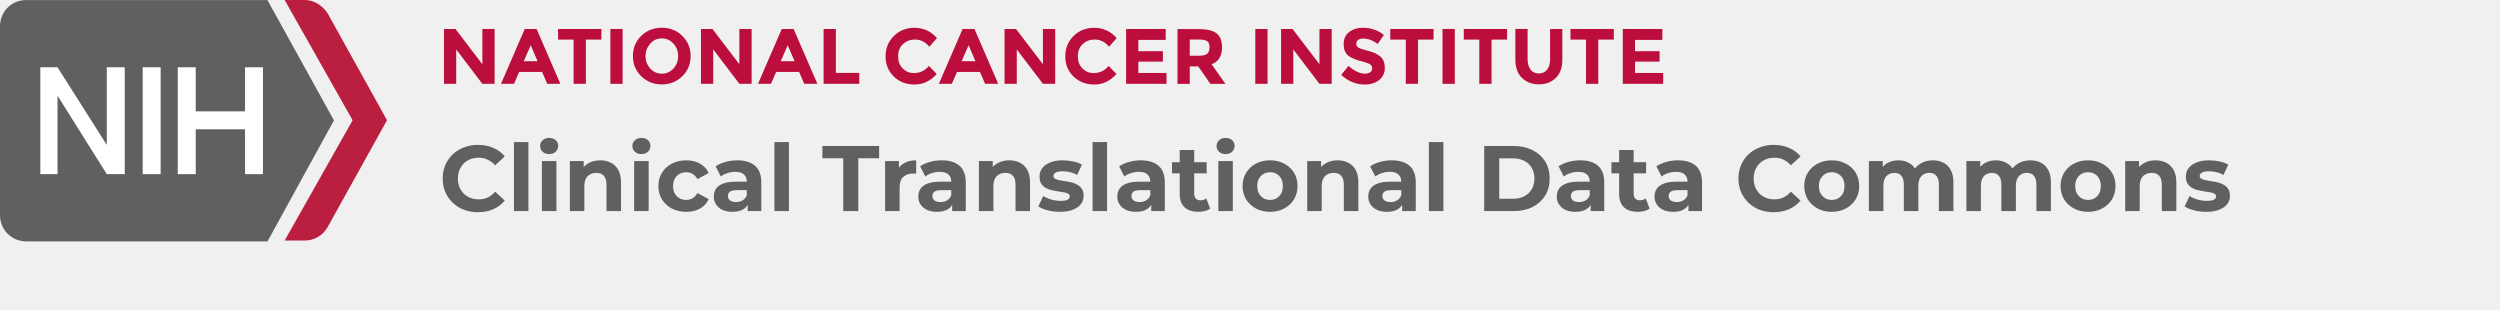
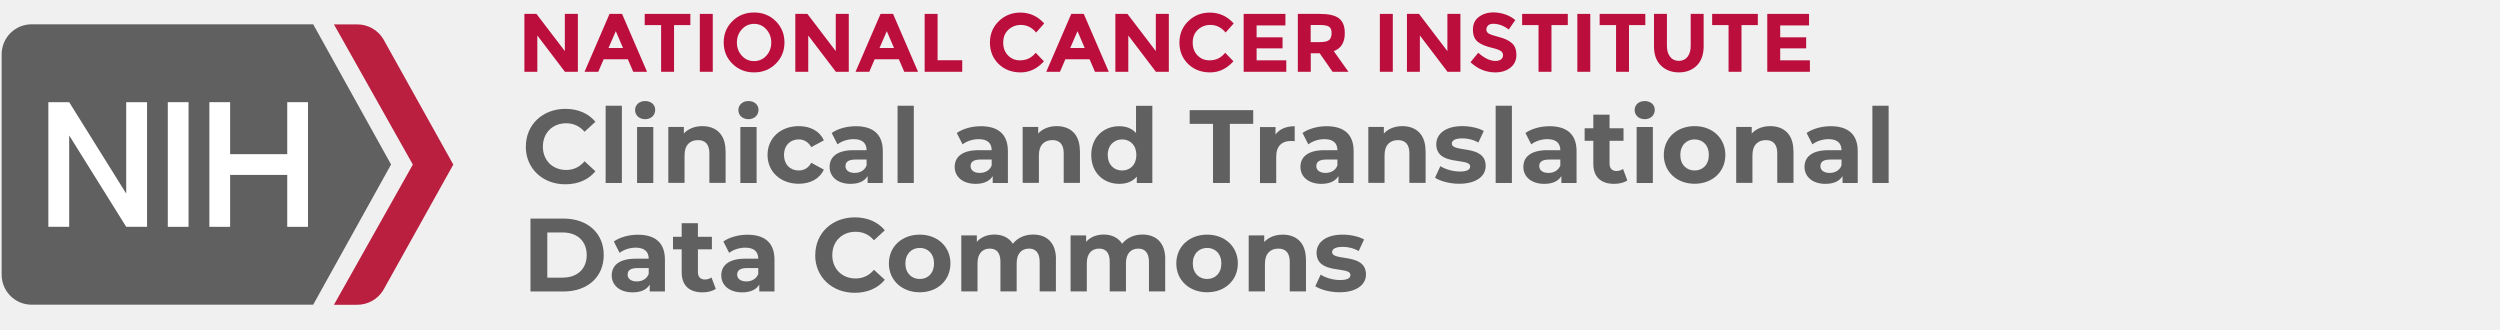
- <svg xmlns="http://www.w3.org/2000/svg" width="484" height="60" viewBox="0 0 484 60" fill="none">
-   <path d="M63.352 2.462C62.341 1.011 60.747 0 59.01 0H55.107L68.266 23.283L55.107 46.566H59.01C60.89 46.566 62.484 45.554 63.352 44.103L74.927 23.272L63.352 2.44V2.462Z" fill="#BA1F40" />
-   <path d="M64.649 23.294L51.776 0.011H5.057C2.166 0.011 0 2.319 0 5.067V41.663C0 44.411 2.166 46.73 5.068 46.73H51.787L64.66 23.294H64.649Z" fill="#606061" />
-   <path d="M31.099 13.026H27.625V33.715H31.099V13.026Z" fill="white" />
-   <path d="M20.677 13.026V28.065L11.136 13.026H7.805V33.715H11.136V18.523L20.677 33.715H24.151V13.026H20.677Z" fill="white" />
-   <path d="M47.434 13.026V21.557H37.892V13.026H34.418V33.715H37.892V25.031H47.434V33.715H50.907V13.026H47.434Z" fill="white" />
-   <path d="M93.384 5.613H95.756V16.227H93.384L88.323 9.571V16.227H85.951V5.613H88.176L93.384 12.441V5.613Z" fill="#BB0E3D" />
-   <path d="M105.941 16.227L104.951 13.931H100.501L99.511 16.227H96.992L101.589 5.613H103.887L108.484 16.227H105.966H105.941ZM102.738 8.765L101.406 11.843H104.071L102.75 8.765H102.738Z" fill="#BB0E3D" />
-   <path d="M113.422 7.665V16.227H111.05V7.665H108.043V5.613H116.43V7.665H113.422Z" fill="#BB0E3D" />
-   <path d="M118.166 5.613H120.538V16.227H118.166V5.613Z" fill="#BB0E3D" />
-   <path d="M132.092 14.762C131.016 15.812 129.696 16.338 128.118 16.338C126.541 16.338 125.221 15.812 124.145 14.762C123.069 13.711 122.531 12.405 122.531 10.853C122.531 9.302 123.069 7.995 124.145 6.945C125.221 5.894 126.541 5.369 128.118 5.369C129.696 5.369 131.016 5.894 132.092 6.945C133.168 7.995 133.706 9.302 133.706 10.853C133.706 12.405 133.168 13.711 132.092 14.762ZM131.285 10.853C131.285 9.913 130.979 9.095 130.368 8.435C129.757 7.763 129.011 7.433 128.131 7.433C127.25 7.433 126.492 7.763 125.893 8.435C125.294 9.107 124.976 9.913 124.976 10.853C124.976 11.794 125.282 12.6 125.893 13.272C126.505 13.931 127.25 14.261 128.131 14.261C129.011 14.261 129.769 13.931 130.368 13.272C130.979 12.612 131.285 11.806 131.285 10.853Z" fill="#BB0E3D" />
-   <path d="M143.142 5.613H145.514V16.227H143.142L138.081 9.571V16.227H135.709V5.613H137.934L143.142 12.441V5.613Z" fill="#BB0E3D" />
-   <path d="M155.699 16.227L154.709 13.931H150.259L149.268 16.227H146.75L151.347 5.613H153.645L158.242 16.227H155.724H155.699ZM152.496 8.765L151.163 11.843H153.829L152.508 8.765H152.496Z" fill="#BB0E3D" />
-   <path d="M159.451 16.227V5.613H161.823V14.114H166.359V16.227H159.451Z" fill="#BB0E3D" />
-   <path d="M176.971 14.139C178.133 14.139 179.086 13.675 179.832 12.759L181.348 14.323C180.138 15.678 178.72 16.363 177.081 16.363C175.443 16.363 174.098 15.85 173.035 14.811C171.971 13.773 171.445 12.478 171.445 10.903C171.445 9.327 171.983 8.02 173.059 6.957C174.135 5.907 175.455 5.382 177.02 5.382C178.769 5.382 180.223 6.041 181.397 7.373L179.918 9.046C179.172 8.118 178.231 7.654 177.118 7.654C176.226 7.654 175.468 7.947 174.832 8.521C174.196 9.107 173.878 9.889 173.878 10.878C173.878 11.868 174.172 12.662 174.771 13.26C175.37 13.858 176.091 14.152 176.947 14.152L176.971 14.139Z" fill="#BB0E3D" />
-   <path d="M190.713 16.227L189.723 13.931H185.272L184.282 16.227H181.764L186.361 5.613H188.659L193.256 16.227H190.737H190.713ZM187.51 8.765L186.177 11.843H188.842L187.522 8.765H187.51Z" fill="#BB0E3D" />
-   <path d="M201.912 5.613H204.284V16.227H201.912L196.85 9.571V16.227H194.479V5.613H196.704L201.912 12.441V5.613Z" fill="#BB0E3D" />
-   <path d="M211.766 14.139C212.928 14.139 213.881 13.675 214.627 12.759L216.143 14.323C214.933 15.678 213.515 16.363 211.876 16.363C210.238 16.363 208.893 15.85 207.83 14.811C206.766 13.773 206.24 12.478 206.24 10.903C206.24 9.327 206.778 8.02 207.854 6.957C208.93 5.907 210.25 5.382 211.815 5.382C213.563 5.382 215.018 6.041 216.192 7.373L214.713 9.046C213.967 8.118 213.025 7.654 211.913 7.654C211.02 7.654 210.262 7.947 209.627 8.521C208.991 9.107 208.673 9.889 208.673 10.878C208.673 11.868 208.967 12.662 209.566 13.26C210.165 13.858 210.886 14.152 211.742 14.152L211.766 14.139Z" fill="#BB0E3D" />
-   <path d="M225.677 5.613V7.726H220.383V9.913H225.139V11.928H220.383V14.127H225.836V16.227H218.012V5.613H225.677Z" fill="#BB0E3D" />
-   <path d="M236.584 9.144C236.584 10.841 235.912 11.941 234.567 12.441L237.256 16.24H234.334L231.975 12.857H230.337V16.24H227.965V5.626H231.999C233.65 5.626 234.836 5.907 235.533 6.457C236.229 7.006 236.584 7.91 236.584 9.144ZM233.723 10.402C234.017 10.133 234.163 9.718 234.163 9.144C234.163 8.57 234.017 8.179 233.711 7.971C233.405 7.763 232.88 7.654 232.109 7.654H230.337V10.793H232.073C232.88 10.793 233.43 10.658 233.735 10.402H233.723Z" fill="#BB0E3D" />
-   <path d="M243.027 5.613H245.399V16.227H243.027V5.613Z" fill="#BB0E3D" />
-   <path d="M255.447 5.613H257.819V16.227H255.447L250.385 9.571V16.227H248.014V5.613H250.239L255.447 12.441V5.613Z" fill="#BB0E3D" />
-   <path d="M262.919 7.739C262.686 7.922 262.576 8.178 262.576 8.484C262.576 8.789 262.711 9.033 262.992 9.217C263.273 9.4 263.909 9.607 264.924 9.864C265.938 10.12 266.721 10.487 267.271 10.976C267.833 11.476 268.102 12.197 268.102 13.15C268.102 14.102 267.748 14.872 267.026 15.47C266.305 16.069 265.376 16.362 264.202 16.362C262.515 16.362 260.999 15.739 259.654 14.493L261.072 12.759C262.222 13.76 263.273 14.261 264.251 14.261C264.691 14.261 265.034 14.163 265.278 13.98C265.523 13.797 265.657 13.54 265.657 13.223C265.657 12.905 265.523 12.649 265.266 12.466C265.009 12.282 264.483 12.087 263.701 11.892C262.466 11.598 261.562 11.22 260.987 10.743C260.412 10.267 260.131 9.534 260.131 8.52C260.131 7.507 260.498 6.737 261.219 6.188C261.94 5.638 262.845 5.369 263.933 5.369C264.642 5.369 265.351 5.491 266.061 5.736C266.77 5.98 267.393 6.322 267.919 6.774L266.721 8.508C265.804 7.812 264.85 7.458 263.86 7.458C263.469 7.458 263.151 7.556 262.931 7.739H262.919Z" fill="#BB0E3D" />
-   <path d="M274.532 7.665V16.227H272.16V7.665H269.152V5.613H277.539V7.665H274.532Z" fill="#BB0E3D" />
-   <path d="M279.275 5.613H281.647V16.227H279.275V5.613Z" fill="#BB0E3D" />
-   <path d="M288.764 7.665V16.227H286.392V7.665H283.385V5.613H291.772V7.665H288.764Z" fill="#BB0E3D" />
-   <path d="M296.317 13.492C296.709 13.981 297.247 14.225 297.919 14.225C298.591 14.225 299.117 13.981 299.508 13.492C299.9 13.003 300.095 12.332 300.095 11.477V5.614H302.467V11.55C302.467 13.089 302.039 14.274 301.196 15.092C300.34 15.923 299.252 16.326 297.931 16.326C296.611 16.326 295.511 15.91 294.655 15.08C293.799 14.249 293.371 13.065 293.371 11.538V5.602H295.743V11.464C295.743 12.319 295.938 12.979 296.33 13.48L296.317 13.492Z" fill="#BB0E3D" />
-   <path d="M309.424 7.665V16.227H307.052V7.665H304.045V5.613H312.432V7.665H309.424Z" fill="#BB0E3D" />
-   <path d="M321.833 5.613V7.726H316.54V9.913H321.296V11.928H316.54V14.127H321.992V16.227H314.168V5.613H321.833Z" fill="#BB0E3D" />
-   <path d="M92.524 41.081C91.552 41.081 90.646 40.925 89.806 40.613C88.978 40.289 88.258 39.833 87.646 39.245C87.034 38.657 86.554 37.967 86.206 37.175C85.87 36.383 85.702 35.513 85.702 34.565C85.702 33.617 85.87 32.747 86.206 31.955C86.554 31.163 87.034 30.473 87.646 29.885C88.27 29.297 88.996 28.847 89.824 28.535C90.652 28.211 91.558 28.049 92.542 28.049C93.634 28.049 94.618 28.241 95.494 28.625C96.382 28.997 97.126 29.549 97.726 30.281L95.854 32.009C95.422 31.517 94.942 31.151 94.414 30.911C93.886 30.659 93.31 30.533 92.686 30.533C92.098 30.533 91.558 30.629 91.066 30.821C90.574 31.013 90.148 31.289 89.788 31.649C89.428 32.009 89.146 32.435 88.942 32.927C88.75 33.419 88.654 33.965 88.654 34.565C88.654 35.165 88.75 35.711 88.942 36.203C89.146 36.695 89.428 37.121 89.788 37.481C90.148 37.841 90.574 38.117 91.066 38.309C91.558 38.501 92.098 38.597 92.686 38.597C93.31 38.597 93.886 38.477 94.414 38.237C94.942 37.985 95.422 37.607 95.854 37.103L97.726 38.831C97.126 39.563 96.382 40.121 95.494 40.505C94.618 40.889 93.628 41.081 92.524 41.081ZM99.497 40.865V27.509H102.305V40.865H99.497ZM104.911 40.865V31.181H107.719V40.865H104.911ZM106.315 29.831C105.799 29.831 105.379 29.681 105.055 29.381C104.731 29.081 104.569 28.709 104.569 28.265C104.569 27.821 104.731 27.449 105.055 27.149C105.379 26.849 105.799 26.699 106.315 26.699C106.831 26.699 107.251 26.843 107.575 27.131C107.899 27.407 108.061 27.767 108.061 28.211C108.061 28.679 107.899 29.069 107.575 29.381C107.263 29.681 106.843 29.831 106.315 29.831ZM116.211 31.037C116.979 31.037 117.663 31.193 118.263 31.505C118.875 31.805 119.355 32.273 119.703 32.909C120.051 33.533 120.225 34.337 120.225 35.321V40.865H117.417V35.753C117.417 34.973 117.243 34.397 116.895 34.025C116.559 33.653 116.079 33.467 115.455 33.467C115.011 33.467 114.609 33.563 114.249 33.755C113.901 33.935 113.625 34.217 113.421 34.601C113.229 34.985 113.133 35.477 113.133 36.077V40.865H110.325V31.181H113.007V33.863L112.503 33.053C112.851 32.405 113.349 31.907 113.997 31.559C114.645 31.211 115.383 31.037 116.211 31.037ZM122.771 40.865V31.181H125.579V40.865H122.771ZM124.175 29.831C123.659 29.831 123.239 29.681 122.915 29.381C122.591 29.081 122.429 28.709 122.429 28.265C122.429 27.821 122.591 27.449 122.915 27.149C123.239 26.849 123.659 26.699 124.175 26.699C124.691 26.699 125.111 26.843 125.435 27.131C125.759 27.407 125.921 27.767 125.921 28.211C125.921 28.679 125.759 29.069 125.435 29.381C125.123 29.681 124.703 29.831 124.175 29.831ZM132.865 41.009C131.821 41.009 130.891 40.799 130.075 40.379C129.259 39.947 128.617 39.353 128.149 38.597C127.693 37.841 127.465 36.983 127.465 36.023C127.465 35.051 127.693 34.193 128.149 33.449C128.617 32.693 129.259 32.105 130.075 31.685C130.891 31.253 131.821 31.037 132.865 31.037C133.885 31.037 134.773 31.253 135.529 31.685C136.285 32.105 136.843 32.711 137.203 33.503L135.025 34.673C134.773 34.217 134.455 33.881 134.071 33.665C133.699 33.449 133.291 33.341 132.847 33.341C132.367 33.341 131.935 33.449 131.551 33.665C131.167 33.881 130.861 34.187 130.633 34.583C130.417 34.979 130.309 35.459 130.309 36.023C130.309 36.587 130.417 37.067 130.633 37.463C130.861 37.859 131.167 38.165 131.551 38.381C131.935 38.597 132.367 38.705 132.847 38.705C133.291 38.705 133.699 38.603 134.071 38.399C134.455 38.183 134.773 37.841 135.025 37.373L137.203 38.561C136.843 39.341 136.285 39.947 135.529 40.379C134.773 40.799 133.885 41.009 132.865 41.009ZM144.759 40.865V38.975L144.579 38.561V35.177C144.579 34.577 144.393 34.109 144.021 33.773C143.661 33.437 143.103 33.269 142.347 33.269C141.831 33.269 141.321 33.353 140.817 33.521C140.325 33.677 139.905 33.893 139.557 34.169L138.549 32.207C139.077 31.835 139.713 31.547 140.457 31.343C141.201 31.139 141.957 31.037 142.725 31.037C144.201 31.037 145.347 31.385 146.163 32.081C146.979 32.777 147.387 33.863 147.387 35.339V40.865H144.759ZM141.807 41.009C141.051 41.009 140.403 40.883 139.863 40.631C139.323 40.367 138.909 40.013 138.621 39.569C138.333 39.125 138.189 38.627 138.189 38.075C138.189 37.499 138.327 36.995 138.603 36.563C138.891 36.131 139.341 35.795 139.953 35.555C140.565 35.303 141.363 35.177 142.347 35.177H144.921V36.815H142.653C141.993 36.815 141.537 36.923 141.285 37.139C141.045 37.355 140.925 37.625 140.925 37.949C140.925 38.309 141.063 38.597 141.339 38.813C141.627 39.017 142.017 39.119 142.509 39.119C142.977 39.119 143.397 39.011 143.769 38.795C144.141 38.567 144.411 38.237 144.579 37.805L145.011 39.101C144.807 39.725 144.435 40.199 143.895 40.523C143.355 40.847 142.659 41.009 141.807 41.009ZM149.929 40.865V27.509H152.737V40.865H149.929ZM163.249 40.865V30.641H159.217V28.265H170.197V30.641H166.165V40.865H163.249ZM171.357 40.865V31.181H174.039V33.917L173.661 33.125C173.949 32.441 174.411 31.925 175.047 31.577C175.683 31.217 176.457 31.037 177.369 31.037V33.629C177.249 33.617 177.141 33.611 177.045 33.611C176.949 33.599 176.847 33.593 176.739 33.593C175.971 33.593 175.347 33.815 174.867 34.259C174.399 34.691 174.165 35.369 174.165 36.293V40.865H171.357ZM184.345 40.865V38.975L184.165 38.561V35.177C184.165 34.577 183.979 34.109 183.607 33.773C183.247 33.437 182.689 33.269 181.933 33.269C181.417 33.269 180.907 33.353 180.403 33.521C179.911 33.677 179.491 33.893 179.143 34.169L178.135 32.207C178.663 31.835 179.299 31.547 180.043 31.343C180.787 31.139 181.543 31.037 182.311 31.037C183.787 31.037 184.933 31.385 185.749 32.081C186.565 32.777 186.973 33.863 186.973 35.339V40.865H184.345ZM181.393 41.009C180.637 41.009 179.989 40.883 179.449 40.631C178.909 40.367 178.495 40.013 178.207 39.569C177.919 39.125 177.775 38.627 177.775 38.075C177.775 37.499 177.913 36.995 178.189 36.563C178.477 36.131 178.927 35.795 179.539 35.555C180.151 35.303 180.949 35.177 181.933 35.177H184.507V36.815H182.239C181.579 36.815 181.123 36.923 180.871 37.139C180.631 37.355 180.511 37.625 180.511 37.949C180.511 38.309 180.649 38.597 180.925 38.813C181.213 39.017 181.603 39.119 182.095 39.119C182.563 39.119 182.983 39.011 183.355 38.795C183.727 38.567 183.997 38.237 184.165 37.805L184.597 39.101C184.393 39.725 184.021 40.199 183.481 40.523C182.941 40.847 182.245 41.009 181.393 41.009ZM195.401 31.037C196.169 31.037 196.853 31.193 197.453 31.505C198.065 31.805 198.545 32.273 198.893 32.909C199.241 33.533 199.415 34.337 199.415 35.321V40.865H196.607V35.753C196.607 34.973 196.433 34.397 196.085 34.025C195.749 33.653 195.269 33.467 194.645 33.467C194.201 33.467 193.799 33.563 193.439 33.755C193.091 33.935 192.815 34.217 192.611 34.601C192.419 34.985 192.323 35.477 192.323 36.077V40.865H189.515V31.181H192.197V33.863L191.693 33.053C192.041 32.405 192.539 31.907 193.187 31.559C193.835 31.211 194.573 31.037 195.401 31.037ZM205.218 41.009C204.39 41.009 203.592 40.913 202.824 40.721C202.068 40.517 201.468 40.265 201.024 39.965L201.96 37.949C202.404 38.225 202.926 38.453 203.526 38.633C204.138 38.801 204.738 38.885 205.326 38.885C205.974 38.885 206.43 38.807 206.694 38.651C206.97 38.495 207.108 38.279 207.108 38.003C207.108 37.775 207 37.607 206.784 37.499C206.58 37.379 206.304 37.289 205.956 37.229C205.608 37.169 205.224 37.109 204.804 37.049C204.396 36.989 203.982 36.911 203.562 36.815C203.142 36.707 202.758 36.551 202.41 36.347C202.062 36.143 201.78 35.867 201.564 35.519C201.36 35.171 201.258 34.721 201.258 34.169C201.258 33.557 201.432 33.017 201.78 32.549C202.14 32.081 202.656 31.715 203.328 31.451C204 31.175 204.804 31.037 205.74 31.037C206.4 31.037 207.072 31.109 207.756 31.253C208.44 31.397 209.01 31.607 209.466 31.883L208.53 33.881C208.062 33.605 207.588 33.419 207.108 33.323C206.64 33.215 206.184 33.161 205.74 33.161C205.116 33.161 204.66 33.245 204.372 33.413C204.084 33.581 203.94 33.797 203.94 34.061C203.94 34.301 204.042 34.481 204.246 34.601C204.462 34.721 204.744 34.817 205.092 34.889C205.44 34.961 205.818 35.027 206.226 35.087C206.646 35.135 207.066 35.213 207.486 35.321C207.906 35.429 208.284 35.585 208.62 35.789C208.968 35.981 209.25 36.251 209.466 36.599C209.682 36.935 209.79 37.379 209.79 37.931C209.79 38.531 209.61 39.065 209.25 39.533C208.89 39.989 208.368 40.349 207.684 40.613C207.012 40.877 206.19 41.009 205.218 41.009ZM211.523 40.865V27.509H214.331V40.865H211.523ZM222.877 40.865V38.975L222.697 38.561V35.177C222.697 34.577 222.511 34.109 222.139 33.773C221.779 33.437 221.221 33.269 220.465 33.269C219.949 33.269 219.439 33.353 218.935 33.521C218.443 33.677 218.023 33.893 217.675 34.169L216.667 32.207C217.195 31.835 217.831 31.547 218.575 31.343C219.319 31.139 220.075 31.037 220.843 31.037C222.319 31.037 223.465 31.385 224.281 32.081C225.097 32.777 225.505 33.863 225.505 35.339V40.865H222.877ZM219.925 41.009C219.169 41.009 218.521 40.883 217.981 40.631C217.441 40.367 217.027 40.013 216.739 39.569C216.451 39.125 216.307 38.627 216.307 38.075C216.307 37.499 216.445 36.995 216.721 36.563C217.009 36.131 217.459 35.795 218.071 35.555C218.683 35.303 219.481 35.177 220.465 35.177H223.039V36.815H220.771C220.111 36.815 219.655 36.923 219.403 37.139C219.163 37.355 219.043 37.625 219.043 37.949C219.043 38.309 219.181 38.597 219.457 38.813C219.745 39.017 220.135 39.119 220.627 39.119C221.095 39.119 221.515 39.011 221.887 38.795C222.259 38.567 222.529 38.237 222.697 37.805L223.129 39.101C222.925 39.725 222.553 40.199 222.013 40.523C221.473 40.847 220.777 41.009 219.925 41.009ZM232.006 41.009C230.866 41.009 229.978 40.721 229.342 40.145C228.706 39.557 228.388 38.687 228.388 37.535V29.039H231.196V37.499C231.196 37.907 231.304 38.225 231.52 38.453C231.736 38.669 232.03 38.777 232.402 38.777C232.846 38.777 233.224 38.657 233.536 38.417L234.292 40.397C234.004 40.601 233.656 40.757 233.248 40.865C232.852 40.961 232.438 41.009 232.006 41.009ZM226.894 33.557V31.397H233.608V33.557H226.894ZM235.868 40.865V31.181H238.676V40.865H235.868ZM237.272 29.831C236.756 29.831 236.336 29.681 236.012 29.381C235.688 29.081 235.526 28.709 235.526 28.265C235.526 27.821 235.688 27.449 236.012 27.149C236.336 26.849 236.756 26.699 237.272 26.699C237.788 26.699 238.208 26.843 238.532 27.131C238.856 27.407 239.018 27.767 239.018 28.211C239.018 28.679 238.856 29.069 238.532 29.381C238.22 29.681 237.8 29.831 237.272 29.831ZM245.89 41.009C244.858 41.009 243.94 40.793 243.136 40.361C242.344 39.929 241.714 39.341 241.246 38.597C240.79 37.841 240.562 36.983 240.562 36.023C240.562 35.051 240.79 34.193 241.246 33.449C241.714 32.693 242.344 32.105 243.136 31.685C243.94 31.253 244.858 31.037 245.89 31.037C246.91 31.037 247.822 31.253 248.626 31.685C249.43 32.105 250.06 32.687 250.516 33.431C250.972 34.175 251.2 35.039 251.2 36.023C251.2 36.983 250.972 37.841 250.516 38.597C250.06 39.341 249.43 39.929 248.626 40.361C247.822 40.793 246.91 41.009 245.89 41.009ZM245.89 38.705C246.358 38.705 246.778 38.597 247.15 38.381C247.522 38.165 247.816 37.859 248.032 37.463C248.248 37.055 248.356 36.575 248.356 36.023C248.356 35.459 248.248 34.979 248.032 34.583C247.816 34.187 247.522 33.881 247.15 33.665C246.778 33.449 246.358 33.341 245.89 33.341C245.422 33.341 245.002 33.449 244.63 33.665C244.258 33.881 243.958 34.187 243.73 34.583C243.514 34.979 243.406 35.459 243.406 36.023C243.406 36.575 243.514 37.055 243.73 37.463C243.958 37.859 244.258 38.165 244.63 38.381C245.002 38.597 245.422 38.705 245.89 38.705ZM258.963 31.037C259.731 31.037 260.415 31.193 261.015 31.505C261.627 31.805 262.107 32.273 262.455 32.909C262.803 33.533 262.977 34.337 262.977 35.321V40.865H260.169V35.753C260.169 34.973 259.995 34.397 259.647 34.025C259.311 33.653 258.831 33.467 258.207 33.467C257.763 33.467 257.361 33.563 257.001 33.755C256.653 33.935 256.377 34.217 256.173 34.601C255.981 34.985 255.885 35.477 255.885 36.077V40.865H253.077V31.181H255.759V33.863L255.255 33.053C255.603 32.405 256.101 31.907 256.749 31.559C257.397 31.211 258.135 31.037 258.963 31.037ZM271.463 40.865V38.975L271.283 38.561V35.177C271.283 34.577 271.097 34.109 270.725 33.773C270.365 33.437 269.807 33.269 269.051 33.269C268.535 33.269 268.025 33.353 267.521 33.521C267.029 33.677 266.609 33.893 266.261 34.169L265.253 32.207C265.781 31.835 266.417 31.547 267.161 31.343C267.905 31.139 268.661 31.037 269.429 31.037C270.905 31.037 272.051 31.385 272.867 32.081C273.683 32.777 274.091 33.863 274.091 35.339V40.865H271.463ZM268.511 41.009C267.755 41.009 267.107 40.883 266.567 40.631C266.027 40.367 265.613 40.013 265.325 39.569C265.037 39.125 264.893 38.627 264.893 38.075C264.893 37.499 265.031 36.995 265.307 36.563C265.595 36.131 266.045 35.795 266.657 35.555C267.269 35.303 268.067 35.177 269.051 35.177H271.625V36.815H269.357C268.697 36.815 268.241 36.923 267.989 37.139C267.749 37.355 267.629 37.625 267.629 37.949C267.629 38.309 267.767 38.597 268.043 38.813C268.331 39.017 268.721 39.119 269.213 39.119C269.681 39.119 270.101 39.011 270.473 38.795C270.845 38.567 271.115 38.237 271.283 37.805L271.715 39.101C271.511 39.725 271.139 40.199 270.599 40.523C270.059 40.847 269.363 41.009 268.511 41.009ZM276.632 40.865V27.509H279.44V40.865H276.632ZM287.342 40.865V28.265H293.066C294.434 28.265 295.64 28.529 296.684 29.057C297.728 29.573 298.544 30.299 299.132 31.235C299.72 32.171 300.014 33.281 300.014 34.565C300.014 35.837 299.72 36.947 299.132 37.895C298.544 38.831 297.728 39.563 296.684 40.091C295.64 40.607 294.434 40.865 293.066 40.865H287.342ZM290.258 38.471H292.922C293.762 38.471 294.488 38.315 295.1 38.003C295.724 37.679 296.204 37.223 296.54 36.635C296.888 36.047 297.062 35.357 297.062 34.565C297.062 33.761 296.888 33.071 296.54 32.495C296.204 31.907 295.724 31.457 295.1 31.145C294.488 30.821 293.762 30.659 292.922 30.659H290.258V38.471ZM307.955 40.865V38.975L307.775 38.561V35.177C307.775 34.577 307.589 34.109 307.217 33.773C306.857 33.437 306.299 33.269 305.543 33.269C305.027 33.269 304.517 33.353 304.013 33.521C303.521 33.677 303.101 33.893 302.753 34.169L301.745 32.207C302.273 31.835 302.909 31.547 303.653 31.343C304.397 31.139 305.153 31.037 305.921 31.037C307.397 31.037 308.543 31.385 309.359 32.081C310.175 32.777 310.583 33.863 310.583 35.339V40.865H307.955ZM305.003 41.009C304.247 41.009 303.599 40.883 303.059 40.631C302.519 40.367 302.105 40.013 301.817 39.569C301.529 39.125 301.385 38.627 301.385 38.075C301.385 37.499 301.523 36.995 301.799 36.563C302.087 36.131 302.537 35.795 303.149 35.555C303.761 35.303 304.559 35.177 305.543 35.177H308.117V36.815H305.849C305.189 36.815 304.733 36.923 304.481 37.139C304.241 37.355 304.121 37.625 304.121 37.949C304.121 38.309 304.259 38.597 304.535 38.813C304.823 39.017 305.213 39.119 305.705 39.119C306.173 39.119 306.593 39.011 306.965 38.795C307.337 38.567 307.607 38.237 307.775 37.805L308.207 39.101C308.003 39.725 307.631 40.199 307.091 40.523C306.551 40.847 305.855 41.009 305.003 41.009ZM317.084 41.009C315.944 41.009 315.056 40.721 314.42 40.145C313.784 39.557 313.466 38.687 313.466 37.535V29.039H316.274V37.499C316.274 37.907 316.382 38.225 316.598 38.453C316.814 38.669 317.108 38.777 317.48 38.777C317.924 38.777 318.302 38.657 318.614 38.417L319.37 40.397C319.082 40.601 318.734 40.757 318.326 40.865C317.93 40.961 317.516 41.009 317.084 41.009ZM311.972 33.557V31.397H318.686V33.557H311.972ZM326.886 40.865V38.975L326.706 38.561V35.177C326.706 34.577 326.52 34.109 326.148 33.773C325.788 33.437 325.23 33.269 324.474 33.269C323.958 33.269 323.448 33.353 322.944 33.521C322.452 33.677 322.032 33.893 321.684 34.169L320.676 32.207C321.204 31.835 321.84 31.547 322.584 31.343C323.328 31.139 324.084 31.037 324.852 31.037C326.328 31.037 327.474 31.385 328.29 32.081C329.106 32.777 329.514 33.863 329.514 35.339V40.865H326.886ZM323.934 41.009C323.178 41.009 322.53 40.883 321.99 40.631C321.45 40.367 321.036 40.013 320.748 39.569C320.46 39.125 320.316 38.627 320.316 38.075C320.316 37.499 320.454 36.995 320.73 36.563C321.018 36.131 321.468 35.795 322.08 35.555C322.692 35.303 323.49 35.177 324.474 35.177H327.048V36.815H324.78C324.12 36.815 323.664 36.923 323.412 37.139C323.172 37.355 323.052 37.625 323.052 37.949C323.052 38.309 323.19 38.597 323.466 38.813C323.754 39.017 324.144 39.119 324.636 39.119C325.104 39.119 325.524 39.011 325.896 38.795C326.268 38.567 326.538 38.237 326.706 37.805L327.138 39.101C326.934 39.725 326.562 40.199 326.022 40.523C325.482 40.847 324.786 41.009 323.934 41.009ZM343.381 41.081C342.409 41.081 341.503 40.925 340.663 40.613C339.835 40.289 339.115 39.833 338.503 39.245C337.891 38.657 337.411 37.967 337.063 37.175C336.727 36.383 336.559 35.513 336.559 34.565C336.559 33.617 336.727 32.747 337.063 31.955C337.411 31.163 337.891 30.473 338.503 29.885C339.127 29.297 339.853 28.847 340.681 28.535C341.509 28.211 342.415 28.049 343.399 28.049C344.491 28.049 345.475 28.241 346.351 28.625C347.239 28.997 347.983 29.549 348.583 30.281L346.711 32.009C346.279 31.517 345.799 31.151 345.271 30.911C344.743 30.659 344.167 30.533 343.543 30.533C342.955 30.533 342.415 30.629 341.923 30.821C341.431 31.013 341.005 31.289 340.645 31.649C340.285 32.009 340.003 32.435 339.799 32.927C339.607 33.419 339.511 33.965 339.511 34.565C339.511 35.165 339.607 35.711 339.799 36.203C340.003 36.695 340.285 37.121 340.645 37.481C341.005 37.841 341.431 38.117 341.923 38.309C342.415 38.501 342.955 38.597 343.543 38.597C344.167 38.597 344.743 38.477 345.271 38.237C345.799 37.985 346.279 37.607 346.711 37.103L348.583 38.831C347.983 39.563 347.239 40.121 346.351 40.505C345.475 40.889 344.485 41.081 343.381 41.081ZM354.629 41.009C353.597 41.009 352.679 40.793 351.875 40.361C351.083 39.929 350.453 39.341 349.985 38.597C349.529 37.841 349.301 36.983 349.301 36.023C349.301 35.051 349.529 34.193 349.985 33.449C350.453 32.693 351.083 32.105 351.875 31.685C352.679 31.253 353.597 31.037 354.629 31.037C355.649 31.037 356.561 31.253 357.365 31.685C358.169 32.105 358.799 32.687 359.255 33.431C359.711 34.175 359.939 35.039 359.939 36.023C359.939 36.983 359.711 37.841 359.255 38.597C358.799 39.341 358.169 39.929 357.365 40.361C356.561 40.793 355.649 41.009 354.629 41.009ZM354.629 38.705C355.097 38.705 355.517 38.597 355.889 38.381C356.261 38.165 356.555 37.859 356.771 37.463C356.987 37.055 357.095 36.575 357.095 36.023C357.095 35.459 356.987 34.979 356.771 34.583C356.555 34.187 356.261 33.881 355.889 33.665C355.517 33.449 355.097 33.341 354.629 33.341C354.161 33.341 353.741 33.449 353.369 33.665C352.997 33.881 352.697 34.187 352.469 34.583C352.253 34.979 352.145 35.459 352.145 36.023C352.145 36.575 352.253 37.055 352.469 37.463C352.697 37.859 352.997 38.165 353.369 38.381C353.741 38.597 354.161 38.705 354.629 38.705ZM374.218 31.037C374.986 31.037 375.664 31.193 376.252 31.505C376.852 31.805 377.32 32.273 377.656 32.909C378.004 33.533 378.178 34.337 378.178 35.321V40.865H375.37V35.753C375.37 34.973 375.208 34.397 374.884 34.025C374.56 33.653 374.104 33.467 373.516 33.467C373.108 33.467 372.742 33.563 372.418 33.755C372.094 33.935 371.842 34.211 371.662 34.583C371.482 34.955 371.392 35.429 371.392 36.005V40.865H368.584V35.753C368.584 34.973 368.422 34.397 368.098 34.025C367.786 33.653 367.336 33.467 366.748 33.467C366.34 33.467 365.974 33.563 365.65 33.755C365.326 33.935 365.074 34.211 364.894 34.583C364.714 34.955 364.624 35.429 364.624 36.005V40.865H361.816V31.181H364.498V33.827L363.994 33.053C364.33 32.393 364.804 31.895 365.416 31.559C366.04 31.211 366.748 31.037 367.54 31.037C368.428 31.037 369.202 31.265 369.862 31.721C370.534 32.165 370.978 32.849 371.194 33.773L370.204 33.503C370.528 32.747 371.044 32.147 371.752 31.703C372.472 31.259 373.294 31.037 374.218 31.037ZM393.096 31.037C393.864 31.037 394.542 31.193 395.13 31.505C395.73 31.805 396.198 32.273 396.534 32.909C396.882 33.533 397.056 34.337 397.056 35.321V40.865H394.248V35.753C394.248 34.973 394.086 34.397 393.762 34.025C393.438 33.653 392.982 33.467 392.394 33.467C391.986 33.467 391.62 33.563 391.296 33.755C390.972 33.935 390.72 34.211 390.54 34.583C390.36 34.955 390.27 35.429 390.27 36.005V40.865H387.462V35.753C387.462 34.973 387.3 34.397 386.976 34.025C386.664 33.653 386.214 33.467 385.626 33.467C385.218 33.467 384.852 33.563 384.528 33.755C384.204 33.935 383.952 34.211 383.772 34.583C383.592 34.955 383.502 35.429 383.502 36.005V40.865H380.694V31.181H383.376V33.827L382.872 33.053C383.208 32.393 383.682 31.895 384.294 31.559C384.918 31.211 385.626 31.037 386.418 31.037C387.306 31.037 388.08 31.265 388.74 31.721C389.412 32.165 389.856 32.849 390.072 33.773L389.082 33.503C389.406 32.747 389.922 32.147 390.63 31.703C391.35 31.259 392.172 31.037 393.096 31.037ZM404.252 41.009C403.22 41.009 402.302 40.793 401.498 40.361C400.706 39.929 400.076 39.341 399.608 38.597C399.152 37.841 398.924 36.983 398.924 36.023C398.924 35.051 399.152 34.193 399.608 33.449C400.076 32.693 400.706 32.105 401.498 31.685C402.302 31.253 403.22 31.037 404.252 31.037C405.272 31.037 406.184 31.253 406.988 31.685C407.792 32.105 408.422 32.687 408.878 33.431C409.334 34.175 409.562 35.039 409.562 36.023C409.562 36.983 409.334 37.841 408.878 38.597C408.422 39.341 407.792 39.929 406.988 40.361C406.184 40.793 405.272 41.009 404.252 41.009ZM404.252 38.705C404.72 38.705 405.14 38.597 405.512 38.381C405.884 38.165 406.178 37.859 406.394 37.463C406.61 37.055 406.718 36.575 406.718 36.023C406.718 35.459 406.61 34.979 406.394 34.583C406.178 34.187 405.884 33.881 405.512 33.665C405.14 33.449 404.72 33.341 404.252 33.341C403.784 33.341 403.364 33.449 402.992 33.665C402.62 33.881 402.32 34.187 402.092 34.583C401.876 34.979 401.768 35.459 401.768 36.023C401.768 36.575 401.876 37.055 402.092 37.463C402.32 37.859 402.62 38.165 402.992 38.381C403.364 38.597 403.784 38.705 404.252 38.705ZM417.325 31.037C418.093 31.037 418.777 31.193 419.377 31.505C419.989 31.805 420.469 32.273 420.817 32.909C421.165 33.533 421.339 34.337 421.339 35.321V40.865H418.531V35.753C418.531 34.973 418.357 34.397 418.009 34.025C417.673 33.653 417.193 33.467 416.569 33.467C416.125 33.467 415.723 33.563 415.363 33.755C415.015 33.935 414.739 34.217 414.535 34.601C414.343 34.985 414.247 35.477 414.247 36.077V40.865H411.439V31.181H414.121V33.863L413.617 33.053C413.965 32.405 414.463 31.907 415.111 31.559C415.759 31.211 416.497 31.037 417.325 31.037ZM427.142 41.009C426.314 41.009 425.516 40.913 424.748 40.721C423.992 40.517 423.392 40.265 422.948 39.965L423.884 37.949C424.328 38.225 424.85 38.453 425.45 38.633C426.062 38.801 426.662 38.885 427.25 38.885C427.898 38.885 428.354 38.807 428.618 38.651C428.894 38.495 429.032 38.279 429.032 38.003C429.032 37.775 428.924 37.607 428.708 37.499C428.504 37.379 428.228 37.289 427.88 37.229C427.532 37.169 427.148 37.109 426.728 37.049C426.32 36.989 425.906 36.911 425.486 36.815C425.066 36.707 424.682 36.551 424.334 36.347C423.986 36.143 423.704 35.867 423.488 35.519C423.284 35.171 423.182 34.721 423.182 34.169C423.182 33.557 423.356 33.017 423.704 32.549C424.064 32.081 424.58 31.715 425.252 31.451C425.924 31.175 426.728 31.037 427.664 31.037C428.324 31.037 428.996 31.109 429.68 31.253C430.364 31.397 430.934 31.607 431.39 31.883L430.454 33.881C429.986 33.605 429.512 33.419 429.032 33.323C428.564 33.215 428.108 33.161 427.664 33.161C427.04 33.161 426.584 33.245 426.296 33.413C426.008 33.581 425.864 33.797 425.864 34.061C425.864 34.301 425.966 34.481 426.17 34.601C426.386 34.721 426.668 34.817 427.016 34.889C427.364 34.961 427.742 35.027 428.15 35.087C428.57 35.135 428.99 35.213 429.41 35.321C429.83 35.429 430.208 35.585 430.544 35.789C430.892 35.981 431.174 36.251 431.39 36.599C431.606 36.935 431.714 37.379 431.714 37.931C431.714 38.531 431.534 39.065 431.174 39.533C430.814 39.989 430.292 40.349 429.608 40.613C428.936 40.877 428.114 41.009 427.142 41.009Z" fill="#606061" />
+ <svg xmlns="http://www.w3.org/2000/svg" id="Layer_1" data-name="Layer 1" viewBox="0 0 288 38">
+   <defs>
+     <style>
+       .cls-1 {
+         fill: #606061;
+       }
+ 
+       .cls-1, .cls-2, .cls-3, .cls-4 {
+         stroke-width: 0px;
+       }
+ 
+       .cls-2 {
+         fill: #bb0e3d;
+       }
+ 
+       .cls-3 {
+         fill: #ba1f40;
+       }
+ 
+       .cls-4 {
+         fill: #fff;
+       }
+     </style>
+   </defs>
+   <g id="NCI">
+     <path class="cls-2" d="M65.08,1.6h1.49v6.67h-1.49l-3.18-4.18v4.18h-1.49V1.6h1.39l3.27,4.29V1.6Z" />
+     <path class="cls-2" d="M72.95,8.27l-.62-1.44h-2.79l-.62,1.44h-1.58l2.88-6.67h1.44l2.88,6.67h-1.58ZM70.94,3.59l-.84,1.94h1.67l-.83-1.94Z" />
+     <path class="cls-2" d="M77.65,2.89v5.38h-1.49V2.89h-1.89v-1.29h5.26v1.29h-1.89Z" />
+     <path class="cls-2" d="M80.62,1.6h1.49v6.67h-1.49V1.6Z" />
+     <path class="cls-2" d="M89.36,7.35c-.67.66-1.5.99-2.49.99s-1.82-.33-2.49-.99c-.67-.66-1.01-1.48-1.01-2.46s.34-1.8,1.01-2.46c.67-.66,1.5-.99,2.49-.99s1.82.33,2.49.99c.67.66,1.01,1.48,1.01,2.46s-.34,1.8-1.01,2.46ZM88.85,4.9c0-.59-.19-1.1-.57-1.52-.38-.42-.85-.63-1.41-.63s-1.03.21-1.41.63-.57.93-.57,1.52.19,1.1.57,1.52c.38.42.85.62,1.41.62s1.03-.21,1.41-.62c.38-.42.57-.92.57-1.52Z" />
+     <path class="cls-2" d="M96.29,1.6h1.49v6.67h-1.49l-3.18-4.18v4.18h-1.49V1.6h1.39l3.27,4.29V1.6Z" />
+     <path class="cls-2" d="M104.17,8.27l-.62-1.44h-2.79l-.62,1.44h-1.58l2.88-6.67h1.44l2.88,6.67h-1.58ZM102.16,3.59l-.84,1.94h1.67l-.83-1.94Z" />
+     <path class="cls-2" d="M106.52,8.27V1.6h1.49v5.34h2.84v1.33h-4.33Z" />
+     <path class="cls-2" d="M117.52,6.95c.73,0,1.33-.29,1.79-.87l.95.98c-.76.85-1.65,1.28-2.68,1.28s-1.87-.32-2.54-.97c-.66-.65-1-1.47-1-2.46s.34-1.81,1.02-2.47c.68-.66,1.51-.99,2.48-.99,1.09,0,2.01.42,2.75,1.25l-.93,1.05c-.47-.58-1.06-.88-1.75-.88-.56,0-1.04.18-1.44.55-.4.37-.6.86-.6,1.48s.19,1.12.56,1.49c.37.38.83.56,1.36.56Z" />
+     <path class="cls-2" d="M126.14,8.27l-.62-1.44h-2.79l-.62,1.44h-1.58l2.88-6.67h1.44l2.88,6.67h-1.58ZM124.13,3.59l-.84,1.94h1.67l-.83-1.94Z" />
+     <path class="cls-2" d="M133.16,1.6h1.49v6.67h-1.49l-3.18-4.18v4.18h-1.49V1.6h1.39l3.27,4.29V1.6Z" />
+     <path class="cls-2" d="M139.35,6.95c.73,0,1.33-.29,1.79-.87l.95.98c-.76.85-1.65,1.28-2.68,1.28s-1.87-.32-2.54-.97c-.66-.65-1-1.47-1-2.46s.34-1.81,1.02-2.47c.68-.66,1.5-.99,2.48-.99,1.09,0,2.01.42,2.75,1.25l-.93,1.05c-.47-.58-1.06-.88-1.75-.88-.56,0-1.04.18-1.44.55-.4.37-.6.86-.6,1.48s.19,1.12.56,1.49c.37.38.83.56,1.36.56Z" />
+     <path class="cls-2" d="M148.08,1.6v1.33h-3.32v1.37h2.99v1.27h-2.99v1.38h3.42v1.32h-4.91V1.6h4.81Z" />
+     <path class="cls-2" d="M154.92,3.82c0,1.07-.42,1.76-1.27,2.07l1.69,2.38h-1.83l-1.48-2.13h-1.03v2.13h-1.49V1.6h2.53c1.04,0,1.78.17,2.22.52s.66.91.66,1.69ZM153.12,4.61c.18-.17.28-.43.28-.79s-.09-.61-.29-.74-.52-.2-1-.2h-1.12v1.97h1.09c.51,0,.85-.08,1.04-.25Z" />
+     <path class="cls-2" d="M158.96,1.6h1.49v6.67h-1.49V1.6Z" />
+     <path class="cls-2" d="M166.75,1.6h1.49v6.67h-1.49l-3.18-4.18v4.18h-1.49V1.6h1.39l3.27,4.29V1.6Z" />
+     <path class="cls-2" d="M171.44,2.93c-.14.12-.21.27-.21.47s.09.35.26.46c.18.11.58.25,1.21.41s1.12.39,1.47.7c.35.31.52.77.52,1.36s-.22,1.08-.67,1.45-1.04.56-1.77.56c-1.06,0-2.01-.39-2.85-1.17l.89-1.09c.72.63,1.38.94,1.99.94.27,0,.49-.06.64-.18.16-.12.23-.28.23-.48s-.08-.36-.25-.48-.49-.24-.98-.36c-.78-.18-1.34-.42-1.7-.72s-.54-.76-.54-1.39.23-1.12.68-1.46c.45-.34,1.02-.52,1.7-.52.45,0,.89.08,1.34.23.44.15.83.37,1.16.65l-.75,1.09c-.58-.44-1.18-.66-1.79-.66-.25,0-.44.06-.59.18Z" />
+     <path class="cls-2" d="M178.73,2.89v5.38h-1.49V2.89h-1.89v-1.29h5.26v1.29h-1.89Z" />
+     <path class="cls-2" d="M181.71,1.6h1.49v6.67h-1.49V1.6Z" />
+     <path class="cls-2" d="M187.66,2.89v5.38h-1.49V2.89h-1.89v-1.29h5.26v1.29h-1.89Z" />
+     <path class="cls-2" d="M192.4,6.55c.25.31.58.46,1,.46s.75-.15,1-.46c.24-.31.37-.73.37-1.26V1.6h1.49v3.73c0,.97-.27,1.71-.8,2.23-.53.52-1.22.78-2.05.78s-1.52-.26-2.06-.78-.81-1.26-.81-2.22V1.6h1.49v3.68c0,.53.12.95.37,1.26Z" />
+     <path class="cls-2" d="M200.62,2.89v5.38h-1.49V2.89h-1.89v-1.29h5.26v1.29h-1.89Z" />
+     <path class="cls-2" d="M208.4,1.6v1.33h-3.32v1.37h2.99v1.27h-2.99v1.38h3.42v1.32h-4.91V1.6h4.81Z" />
+   </g>
+   <g id="NIH_Luggage_Tag" data-name="NIH Luggage Tag">
+     <path class="cls-1" d="M45.05,18.95L36.08,2.8H3.64C1.73,2.8.19,4.35.19,6.26v25.38c0,1.91,1.54,3.46,3.45,3.46h32.44l8.97-16.15Z" />
+     <path class="cls-3" d="M44.15,4.49c-.63-1.04-1.77-1.68-3-1.68h-2.68l9.09,16.15-9.09,16.15h2.68c1.23,0,2.37-.64,3-1.68l8.07-14.47-8.07-14.47Z" />
+     <rect class="cls-4" x="19.33" y="11.77" width="2.39" height="14.36" />
+     <polygon class="cls-4" points="14.54 11.77 14.54 22.3 7.97 11.77 5.57 11.77 5.57 26.13 7.97 26.13 7.97 15.6 14.54 26.13 16.94 26.13 16.94 11.77 14.54 11.77" />
+     <polygon class="cls-4" points="33.09 11.77 33.09 17.76 26.51 17.76 26.51 11.77 24.12 11.77 24.12 26.13 26.51 26.13 26.51 20.15 33.09 20.15 33.09 26.13 35.48 26.13 35.48 11.77 33.09 11.77" />
+   </g>
+   <g>
+     <path class="cls-1" d="M60.58,16.88c0-2.53,1.94-4.34,4.56-4.34,1.45,0,2.66.53,3.45,1.49l-1.25,1.15c-.56-.65-1.27-.98-2.11-.98-1.57,0-2.69,1.1-2.69,2.69s1.12,2.69,2.69,2.69c.84,0,1.55-.34,2.11-1l1.25,1.15c-.79.97-2,1.5-3.47,1.5-2.6,0-4.55-1.81-4.55-4.34Z" />
+     <path class="cls-1" d="M69.77,12.18h1.87v8.9h-1.87v-8.9Z" />
+     <path class="cls-1" d="M73.16,12.68c0-.59.47-1.04,1.16-1.04s1.16.43,1.16,1.01c0,.62-.47,1.08-1.16,1.08s-1.16-.46-1.16-1.04ZM73.39,14.63h1.87v6.45h-1.87v-6.45Z" />
+     <path class="cls-1" d="M83.59,17.38v3.69h-1.87v-3.41c0-1.04-.48-1.52-1.31-1.52-.9,0-1.55.55-1.55,1.74v3.19h-1.87v-6.45h1.79v.76c.5-.55,1.26-.85,2.13-.85,1.52,0,2.67.89,2.67,2.85Z" />
+     <path class="cls-1" d="M85.06,12.68c0-.59.47-1.04,1.16-1.04s1.16.43,1.16,1.01c0,.62-.47,1.08-1.16,1.08s-1.16-.46-1.16-1.04ZM85.29,14.63h1.87v6.45h-1.87v-6.45Z" />
+     <path class="cls-1" d="M88.42,17.85c0-1.94,1.5-3.32,3.6-3.32,1.36,0,2.42.59,2.89,1.64l-1.45.78c-.35-.61-.86-.89-1.45-.89-.95,0-1.69.66-1.69,1.79s.74,1.79,1.69,1.79c.59,0,1.1-.26,1.45-.89l1.45.79c-.47,1.03-1.54,1.63-2.89,1.63-2.1,0-3.6-1.38-3.6-3.32Z" />
+     <path class="cls-1" d="M101.7,17.4v3.68h-1.75v-.8c-.35.59-1.02.9-1.97.9-1.51,0-2.41-.84-2.41-1.95s.8-1.93,2.77-1.93h1.49c0-.8-.48-1.27-1.49-1.27-.68,0-1.39.23-1.86.6l-.67-1.31c.71-.5,1.75-.78,2.78-.78,1.97,0,3.11.91,3.11,2.87ZM99.83,19.04v-.66h-1.28c-.88,0-1.15.32-1.15.76,0,.47.4.78,1.06.78.62,0,1.16-.29,1.38-.88Z" />
+     <path class="cls-1" d="M103.4,12.18h1.87v8.9h-1.87v-8.9Z" />
+     <path class="cls-1" d="M116.11,17.4v3.68h-1.75v-.8c-.35.59-1.02.9-1.97.9-1.51,0-2.41-.84-2.41-1.95s.8-1.93,2.77-1.93h1.49c0-.8-.48-1.27-1.49-1.27-.68,0-1.39.23-1.86.6l-.67-1.31c.71-.5,1.75-.78,2.78-.78,1.97,0,3.11.91,3.11,2.87ZM114.24,19.04v-.66h-1.28c-.88,0-1.15.32-1.15.76,0,.47.4.78,1.06.78.62,0,1.16-.29,1.38-.88Z" />
+     <path class="cls-1" d="M124.41,17.38v3.69h-1.87v-3.41c0-1.04-.48-1.52-1.31-1.52-.9,0-1.55.55-1.55,1.74v3.19h-1.87v-6.45h1.79v.76c.5-.55,1.26-.85,2.13-.85,1.52,0,2.67.89,2.67,2.85Z" />
+     <path class="cls-1" d="M132.75,12.18v8.9h-1.79v-.74c-.47.56-1.15.84-2.02.84-1.82,0-3.23-1.29-3.23-3.32s1.4-3.32,3.23-3.32c.79,0,1.46.25,1.93.78v-3.13h1.87ZM130.91,17.85c0-1.12-.72-1.79-1.64-1.79s-1.66.67-1.66,1.79.72,1.79,1.66,1.79,1.64-.67,1.64-1.79Z" />
+     <path class="cls-1" d="M139.74,14.27h-2.69v-1.58h7.32v1.58h-2.69v6.81h-1.94v-6.81Z" />
+     <path class="cls-1" d="M149.15,14.53v1.73c-.16-.01-.28-.02-.42-.02-1.03,0-1.71.56-1.71,1.8v3.05h-1.87v-6.45h1.79v.85c.46-.62,1.22-.95,2.22-.95Z" />
+     <path class="cls-1" d="M155.94,17.4v3.68h-1.75v-.8c-.35.59-1.02.9-1.97.9-1.51,0-2.41-.84-2.41-1.95s.8-1.93,2.77-1.93h1.49c0-.8-.48-1.27-1.49-1.27-.68,0-1.39.23-1.86.6l-.67-1.31c.71-.5,1.75-.78,2.78-.78,1.97,0,3.11.91,3.11,2.87ZM154.07,19.04v-.66h-1.28c-.88,0-1.15.32-1.15.76,0,.47.4.78,1.06.78.62,0,1.16-.29,1.38-.88Z" />
+     <path class="cls-1" d="M164.23,17.38v3.69h-1.87v-3.41c0-1.04-.48-1.52-1.31-1.52-.9,0-1.55.55-1.55,1.74v3.19h-1.87v-6.45h1.79v.76c.5-.55,1.26-.85,2.13-.85,1.52,0,2.67.89,2.67,2.85Z" />
+     <path class="cls-1" d="M165.31,20.48l.62-1.34c.58.37,1.45.62,2.24.62.86,0,1.19-.23,1.19-.59,0-1.06-3.9.02-3.9-2.55,0-1.22,1.1-2.09,2.99-2.09.89,0,1.87.2,2.48.56l-.62,1.33c-.64-.36-1.27-.48-1.86-.48-.84,0-1.2.26-1.2.6,0,1.1,3.9.04,3.9,2.58,0,1.2-1.12,2.05-3.05,2.05-1.09,0-2.19-.3-2.79-.7Z" />
+     <path class="cls-1" d="M172.3,12.18h1.87v8.9h-1.87v-8.9Z" />
+     <path class="cls-1" d="M181.62,17.4v3.68h-1.75v-.8c-.35.59-1.02.9-1.97.9-1.51,0-2.41-.84-2.41-1.95s.8-1.93,2.77-1.93h1.49c0-.8-.48-1.27-1.49-1.27-.68,0-1.39.23-1.86.6l-.67-1.31c.71-.5,1.75-.78,2.78-.78,1.97,0,3.11.91,3.11,2.87ZM179.75,19.04v-.66h-1.28c-.88,0-1.15.32-1.15.76,0,.47.4.78,1.06.78.62,0,1.16-.29,1.38-.88Z" />
+     <path class="cls-1" d="M187.48,20.77c-.38.28-.95.41-1.52.41-1.52,0-2.41-.78-2.41-2.31v-2.65h-1v-1.44h1v-1.57h1.87v1.57h1.61v1.44h-1.61v2.63c0,.55.3.85.8.85.28,0,.55-.08.75-.24l.5,1.32Z" />
+     <path class="cls-1" d="M188.31,12.68c0-.59.47-1.04,1.16-1.04s1.16.43,1.16,1.01c0,.62-.47,1.08-1.16,1.08s-1.16-.46-1.16-1.04ZM188.54,14.63h1.87v6.45h-1.87v-6.45Z" />
+     <path class="cls-1" d="M191.67,17.85c0-1.94,1.5-3.32,3.55-3.32s3.54,1.38,3.54,3.32-1.49,3.32-3.54,3.32-3.55-1.38-3.55-3.32ZM196.86,17.85c0-1.12-.71-1.79-1.64-1.79s-1.65.67-1.65,1.79.72,1.79,1.65,1.79,1.64-.67,1.64-1.79Z" />
+     <path class="cls-1" d="M206.61,17.38v3.69h-1.87v-3.41c0-1.04-.48-1.52-1.31-1.52-.9,0-1.55.55-1.55,1.74v3.19h-1.87v-6.45h1.79v.76c.5-.55,1.26-.85,2.13-.85,1.52,0,2.67.89,2.67,2.85Z" />
+     <path class="cls-1" d="M214.01,17.4v3.68h-1.75v-.8c-.35.59-1.02.9-1.97.9-1.51,0-2.41-.84-2.41-1.95s.8-1.93,2.77-1.93h1.49c0-.8-.48-1.27-1.49-1.27-.68,0-1.39.23-1.86.6l-.67-1.31c.71-.5,1.75-.78,2.78-.78,1.97,0,3.11.91,3.11,2.87ZM212.14,19.04v-.66h-1.28c-.88,0-1.15.32-1.15.76,0,.47.4.78,1.06.78.62,0,1.16-.29,1.38-.88Z" />
+     <path class="cls-1" d="M215.7,12.18h1.87v8.9h-1.87v-8.9Z" />
+     <path class="cls-1" d="M61.11,25.18h3.81c2.75,0,4.63,1.66,4.63,4.2s-1.88,4.2-4.63,4.2h-3.81v-8.4ZM64.83,31.98c1.67,0,2.76-1,2.76-2.6s-1.09-2.6-2.76-2.6h-1.78v5.21h1.78Z" />
+     <path class="cls-1" d="M76.6,29.9v3.68h-1.75v-.8c-.35.59-1.02.9-1.97.9-1.51,0-2.41-.84-2.41-1.95s.8-1.93,2.77-1.93h1.49c0-.8-.48-1.27-1.49-1.27-.68,0-1.39.23-1.86.6l-.67-1.31c.71-.5,1.75-.78,2.78-.78,1.97,0,3.11.91,3.11,2.87ZM74.73,31.54v-.66h-1.28c-.88,0-1.15.32-1.15.76,0,.47.4.78,1.06.78.62,0,1.16-.29,1.38-.88Z" />
+     <path class="cls-1" d="M82.46,33.27c-.38.28-.95.41-1.52.41-1.52,0-2.41-.78-2.41-2.31v-2.65h-1v-1.44h1v-1.57h1.87v1.57h1.61v1.44h-1.61v2.63c0,.55.3.85.8.85.28,0,.55-.08.76-.24l.5,1.32Z" />
+     <path class="cls-1" d="M89.22,29.9v3.68h-1.75v-.8c-.35.59-1.02.9-1.97.9-1.51,0-2.41-.84-2.41-1.95s.8-1.93,2.77-1.93h1.49c0-.8-.48-1.27-1.49-1.27-.68,0-1.39.23-1.86.6l-.67-1.31c.71-.5,1.75-.78,2.78-.78,1.97,0,3.11.91,3.11,2.87ZM87.35,31.54v-.66h-1.28c-.88,0-1.15.32-1.15.76,0,.47.4.78,1.06.78.62,0,1.16-.29,1.38-.88Z" />
+     <path class="cls-1" d="M93.92,29.38c0-2.53,1.94-4.34,4.56-4.34,1.45,0,2.66.53,3.45,1.49l-1.25,1.15c-.56-.65-1.27-.98-2.11-.98-1.57,0-2.69,1.1-2.69,2.69s1.12,2.69,2.69,2.69c.84,0,1.55-.34,2.11-1l1.25,1.15c-.79.97-2,1.5-3.47,1.5-2.6,0-4.55-1.81-4.55-4.34Z" />
+     <path class="cls-1" d="M102.4,30.35c0-1.94,1.5-3.32,3.55-3.32s3.54,1.38,3.54,3.32-1.49,3.32-3.54,3.32-3.55-1.38-3.55-3.32ZM107.6,30.35c0-1.12-.71-1.79-1.64-1.79s-1.66.67-1.66,1.79.72,1.79,1.66,1.79,1.64-.67,1.64-1.79Z" />
+     <path class="cls-1" d="M121.64,29.88v3.69h-1.87v-3.41c0-1.04-.47-1.52-1.22-1.52-.84,0-1.43.54-1.43,1.69v3.24h-1.87v-3.41c0-1.04-.44-1.52-1.22-1.52-.83,0-1.42.54-1.42,1.69v3.24h-1.87v-6.45h1.79v.74c.48-.55,1.2-.84,2.03-.84.9,0,1.67.35,2.12,1.06.52-.66,1.35-1.06,2.33-1.06,1.54,0,2.64.89,2.64,2.85Z" />
+     <path class="cls-1" d="M134.23,29.88v3.69h-1.87v-3.41c0-1.04-.47-1.52-1.22-1.52-.84,0-1.43.54-1.43,1.69v3.24h-1.87v-3.41c0-1.04-.44-1.52-1.22-1.52-.83,0-1.42.54-1.42,1.69v3.24h-1.87v-6.45h1.79v.74c.48-.55,1.2-.84,2.03-.84.9,0,1.67.35,2.12,1.06.52-.66,1.35-1.06,2.33-1.06,1.54,0,2.64.89,2.64,2.85Z" />
+     <path class="cls-1" d="M135.51,30.35c0-1.94,1.5-3.32,3.55-3.32s3.54,1.38,3.54,3.32-1.49,3.32-3.54,3.32-3.55-1.38-3.55-3.32ZM140.7,30.35c0-1.12-.71-1.79-1.64-1.79s-1.65.67-1.65,1.79.72,1.79,1.65,1.79,1.64-.67,1.64-1.79Z" />
+     <path class="cls-1" d="M150.45,29.88v3.69h-1.87v-3.41c0-1.04-.48-1.52-1.31-1.52-.9,0-1.55.55-1.55,1.74v3.19h-1.87v-6.45h1.79v.76c.5-.55,1.26-.85,2.13-.85,1.52,0,2.67.89,2.67,2.85Z" />
+     <path class="cls-1" d="M151.52,32.98l.62-1.34c.58.37,1.45.62,2.24.62.86,0,1.19-.23,1.19-.59,0-1.06-3.9.02-3.9-2.55,0-1.22,1.1-2.09,2.99-2.09.89,0,1.87.2,2.48.56l-.62,1.33c-.64-.36-1.27-.48-1.86-.48-.84,0-1.2.26-1.2.6,0,1.1,3.9.04,3.9,2.58,0,1.2-1.12,2.05-3.05,2.05-1.09,0-2.19-.3-2.79-.7Z" />
+   </g>
</svg>
